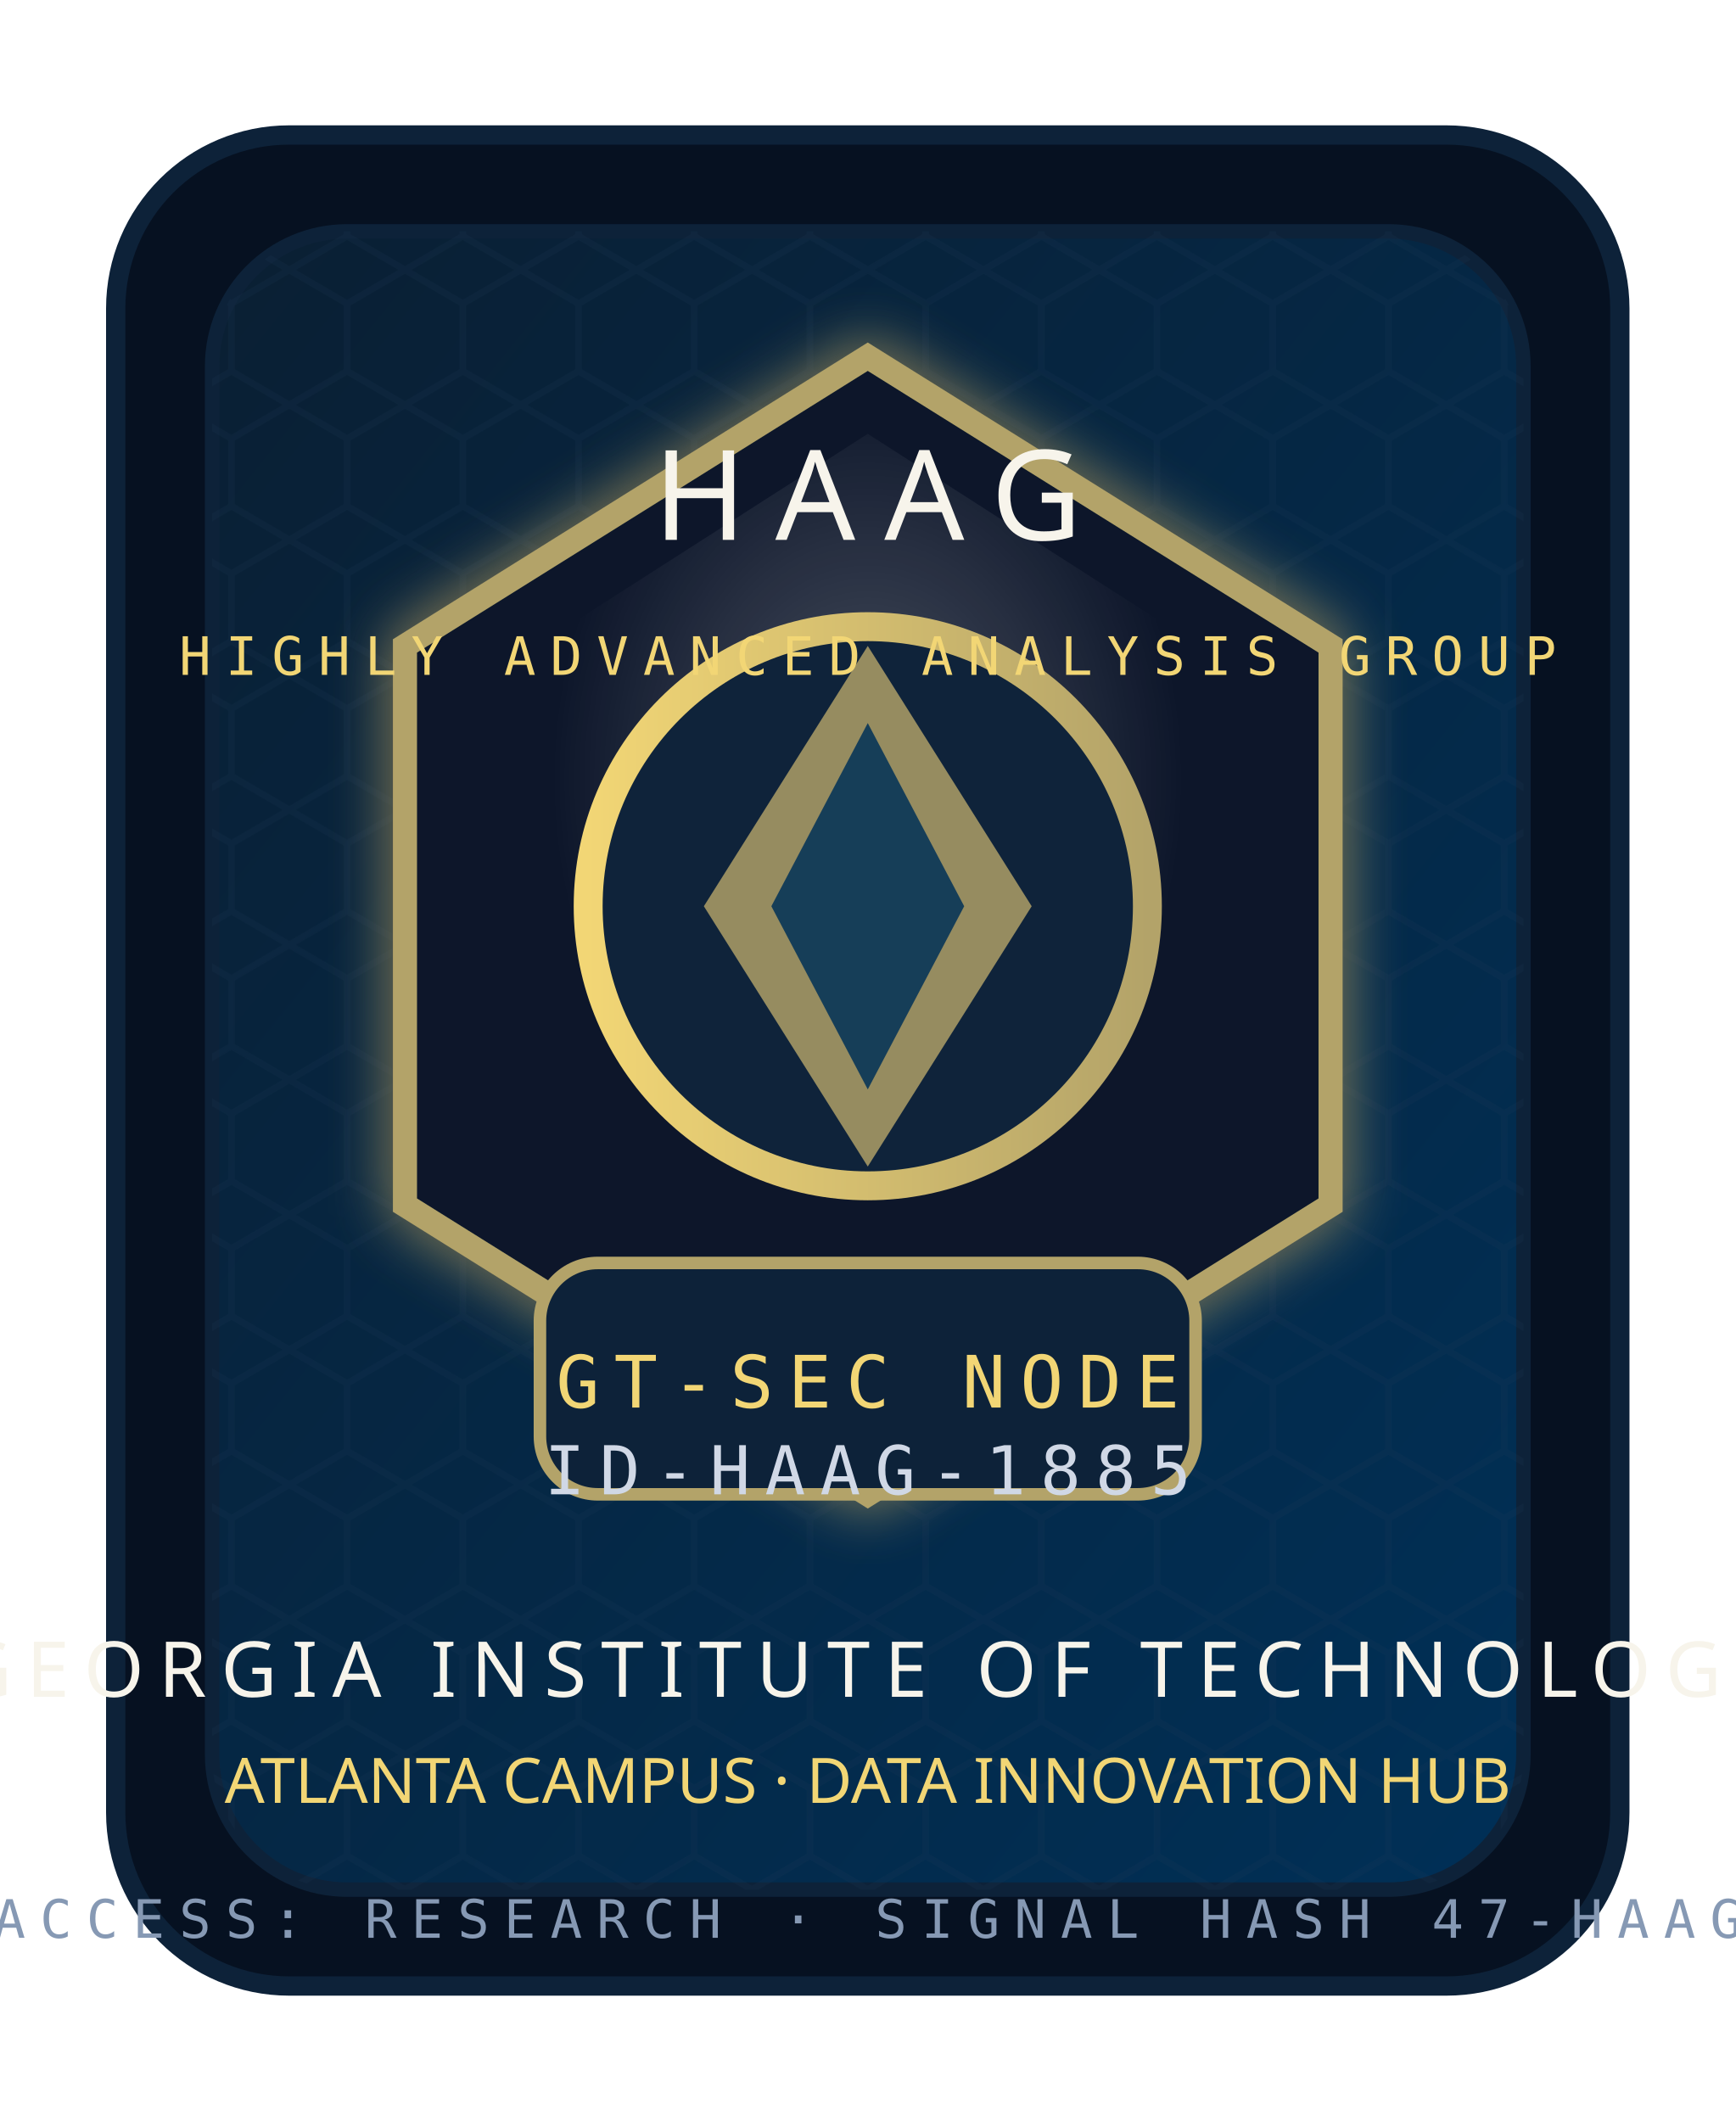
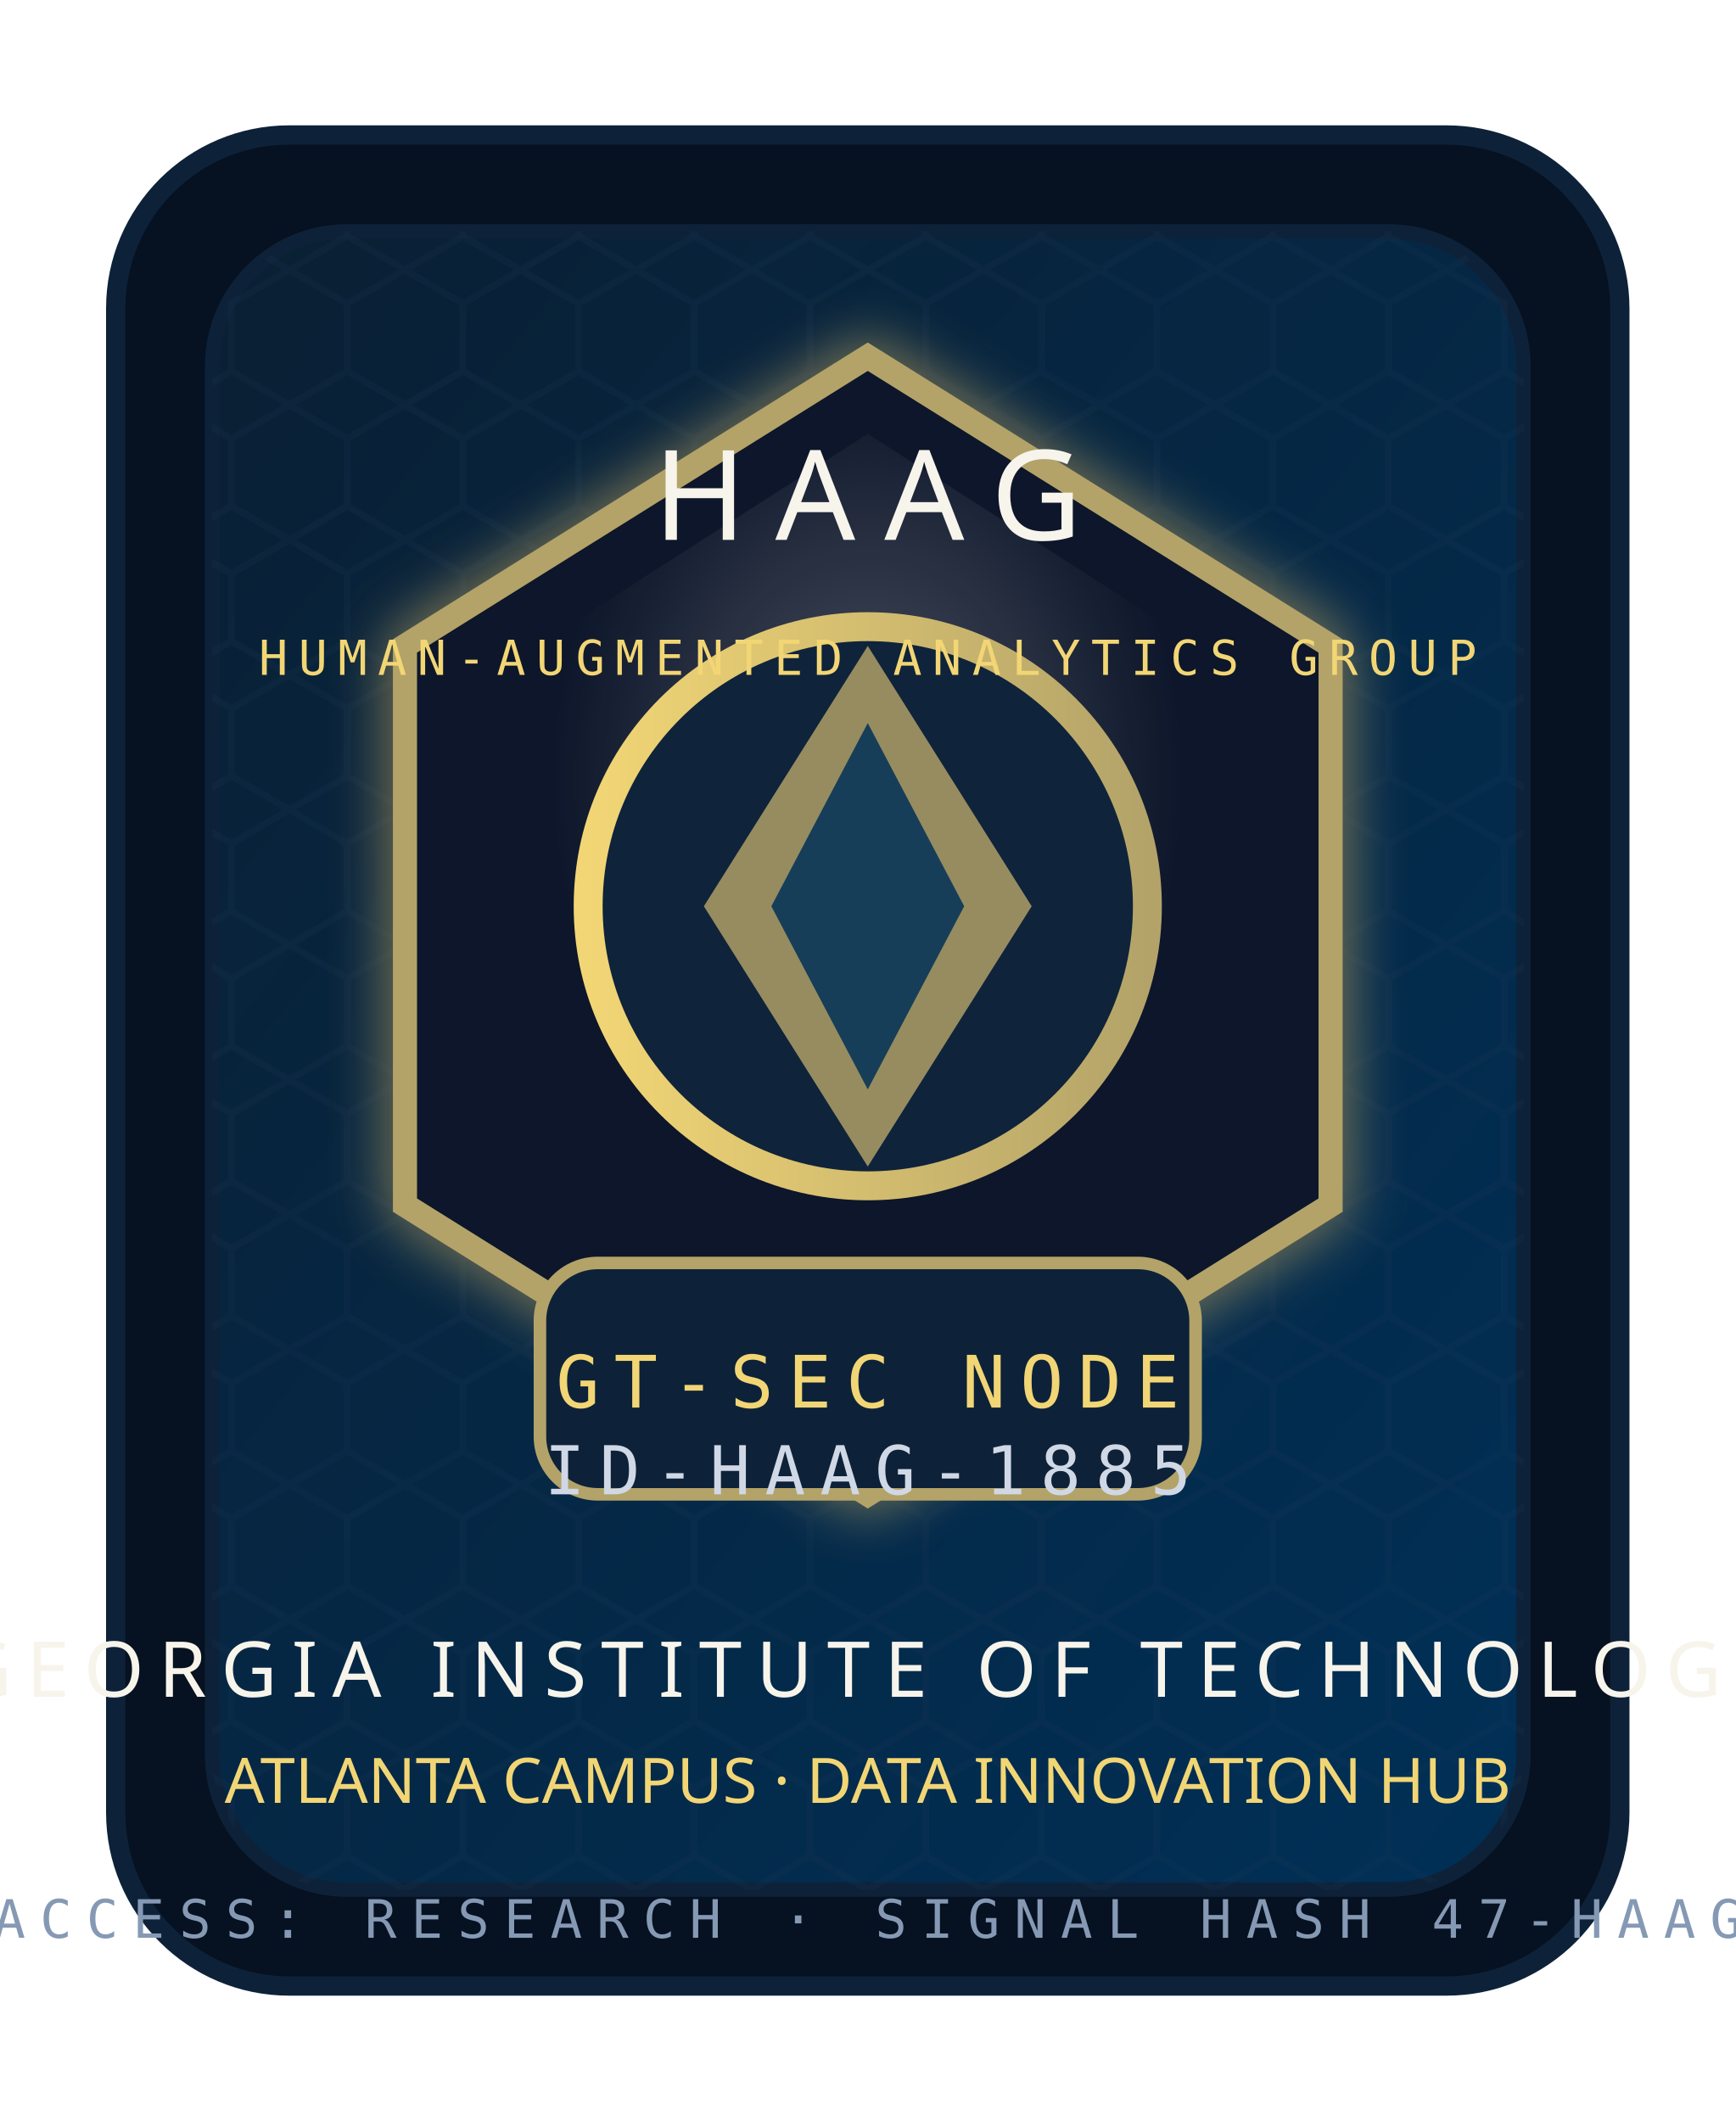
<svg xmlns="http://www.w3.org/2000/svg" width="360" height="440" viewBox="0 0 360 440">
  <defs>
    <linearGradient id="gtNavy" x1="0%" y1="0%" x2="100%" y2="100%">
      <stop offset="0%" stop-color="#0a1f33" />
      <stop offset="100%" stop-color="#003057" />
    </linearGradient>
    <linearGradient id="gtGold" x1="0%" y1="0%" x2="100%" y2="0%">
      <stop offset="0%" stop-color="#f2d675" />
      <stop offset="100%" stop-color="#b3a369" />
    </linearGradient>
    <radialGradient id="spotlight" cx="50%" cy="35%" r="60%">
      <stop offset="0%" stop-color="#ffffff" stop-opacity="0.25" />
      <stop offset="70%" stop-color="#ffffff" stop-opacity="0" />
    </radialGradient>
    <pattern id="hexPattern" width="24" height="28" patternUnits="userSpaceOnUse" patternTransform="scale(1)">
      <path d="M12 0 L24 7 L24 21 L12 28 L0 21 L0 7 Z" fill="none" stroke="#1f3b58" stroke-width="1.4" opacity="0.35" />
    </pattern>
    <filter id="softGlow" x="-20%" y="-20%" width="140%" height="140%">
      <feGaussianBlur stdDeviation="6" result="blur" />
      <feMerge>
        <feMergeNode in="blur" />
        <feMergeNode in="SourceGraphic" />
      </feMerge>
    </filter>
    <style>
      .mono { font-family: 'Fira Code', 'Source Code Pro', monospace; letter-spacing: 3px; }
      .sans { font-family: 'Montserrat', 'Segoe UI', sans-serif; }
    </style>
  </defs>
  <rect x="24" y="28" width="312" height="384" rx="36" fill="#061121" stroke="#0d2239" stroke-width="4" />
  <rect x="44" y="48" width="272" height="344" rx="28" fill="url(#gtNavy)" stroke="#0d2239" stroke-width="3" />
  <rect x="44" y="48" width="272" height="344" rx="28" fill="url(#hexPattern)" opacity="0.45" />
  <path d="M180 74 L276 134 L276 250 L180 310 L84 250 L84 134 Z" fill="#09172a" stroke="#b3a369" stroke-width="5" filter="url(#softGlow)" />
  <path d="M180 90 L258 140 L258 244 L180 294 L102 244 L102 140 Z" fill="url(#spotlight)" />
  <circle cx="180" cy="188" r="58" fill="#0f233a" stroke="url(#gtGold)" stroke-width="6" />
  <path d="M180 134 L214 188 L180 242 L146 188 Z" fill="#b3a369" opacity="0.82" />
  <path d="M180 150 L200 188 L180 226 L160 188 Z" fill="#003057" opacity="0.85" />
  <text class="sans" x="50%" y="112" font-size="26" text-anchor="middle" fill="#f7f4eb" letter-spacing="6">HAAG</text>
-   <text class="mono" x="50%" y="140" font-size="11" text-anchor="middle" fill="#f2d675">HIGHLY ADVANCED ANALYSIS GROUP</text>
+   <text class="mono" x="50%" y="140" font-size="10" text-anchor="middle" fill="#f2d675" style="letter-spacing:2.2px">HUMAN-AUGMENTED ANALYTICS GROUP</text>
  <g>
    <rect x="112" y="262" width="136" height="48" rx="12" fill="#0d2239" stroke="#b3a369" stroke-width="2.6" />
    <text class="mono" x="50%" y="292" font-size="15" text-anchor="middle" fill="#f2d675">GT-SEC NODE</text>
    <text class="mono" x="50%" y="310" font-size="14" text-anchor="middle" fill="#d0d8e6">ID-HAAG-1885</text>
  </g>
  <text class="sans" x="50%" y="352" font-size="16" text-anchor="middle" fill="#f7f4eb" letter-spacing="3">GEORGIA INSTITUTE OF TECHNOLOGY</text>
  <text class="sans" x="50%" y="374" font-size="13" text-anchor="middle" fill="#f2d675">ATLANTA CAMPUS · DATA INNOVATION HUB</text>
  <text class="mono" x="50%" y="402" font-size="11" text-anchor="middle" fill="#8699b4">ACCESS: RESEARCH · SIGNAL HASH 47-HAAG</text>
</svg>
